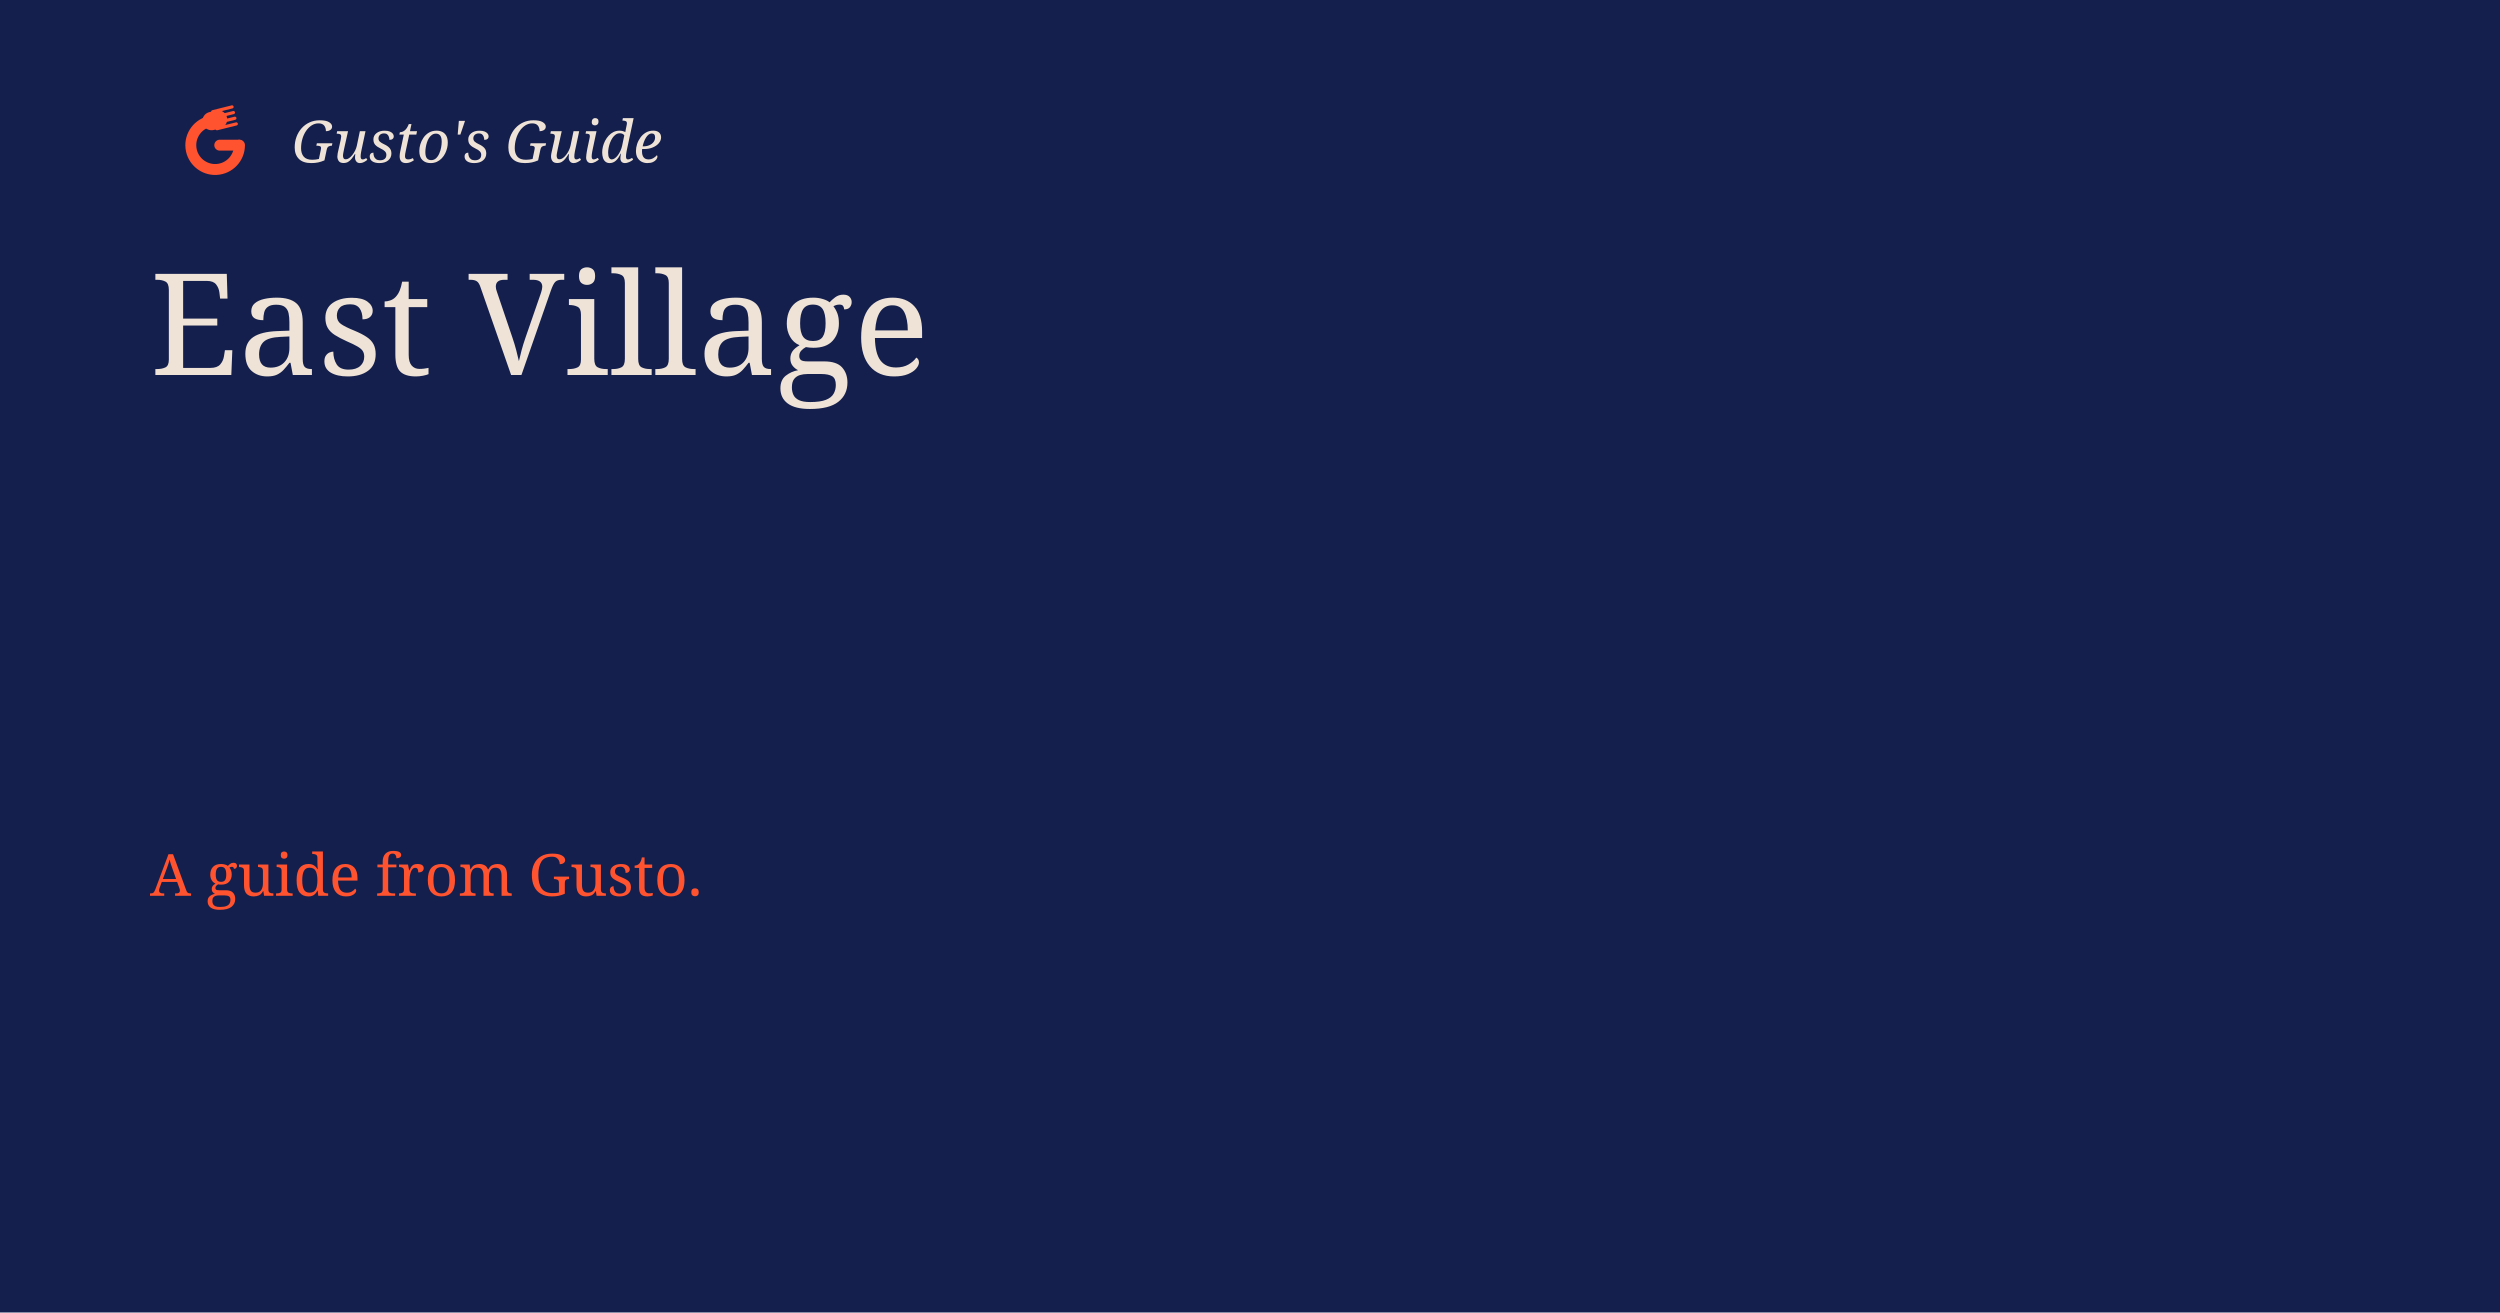
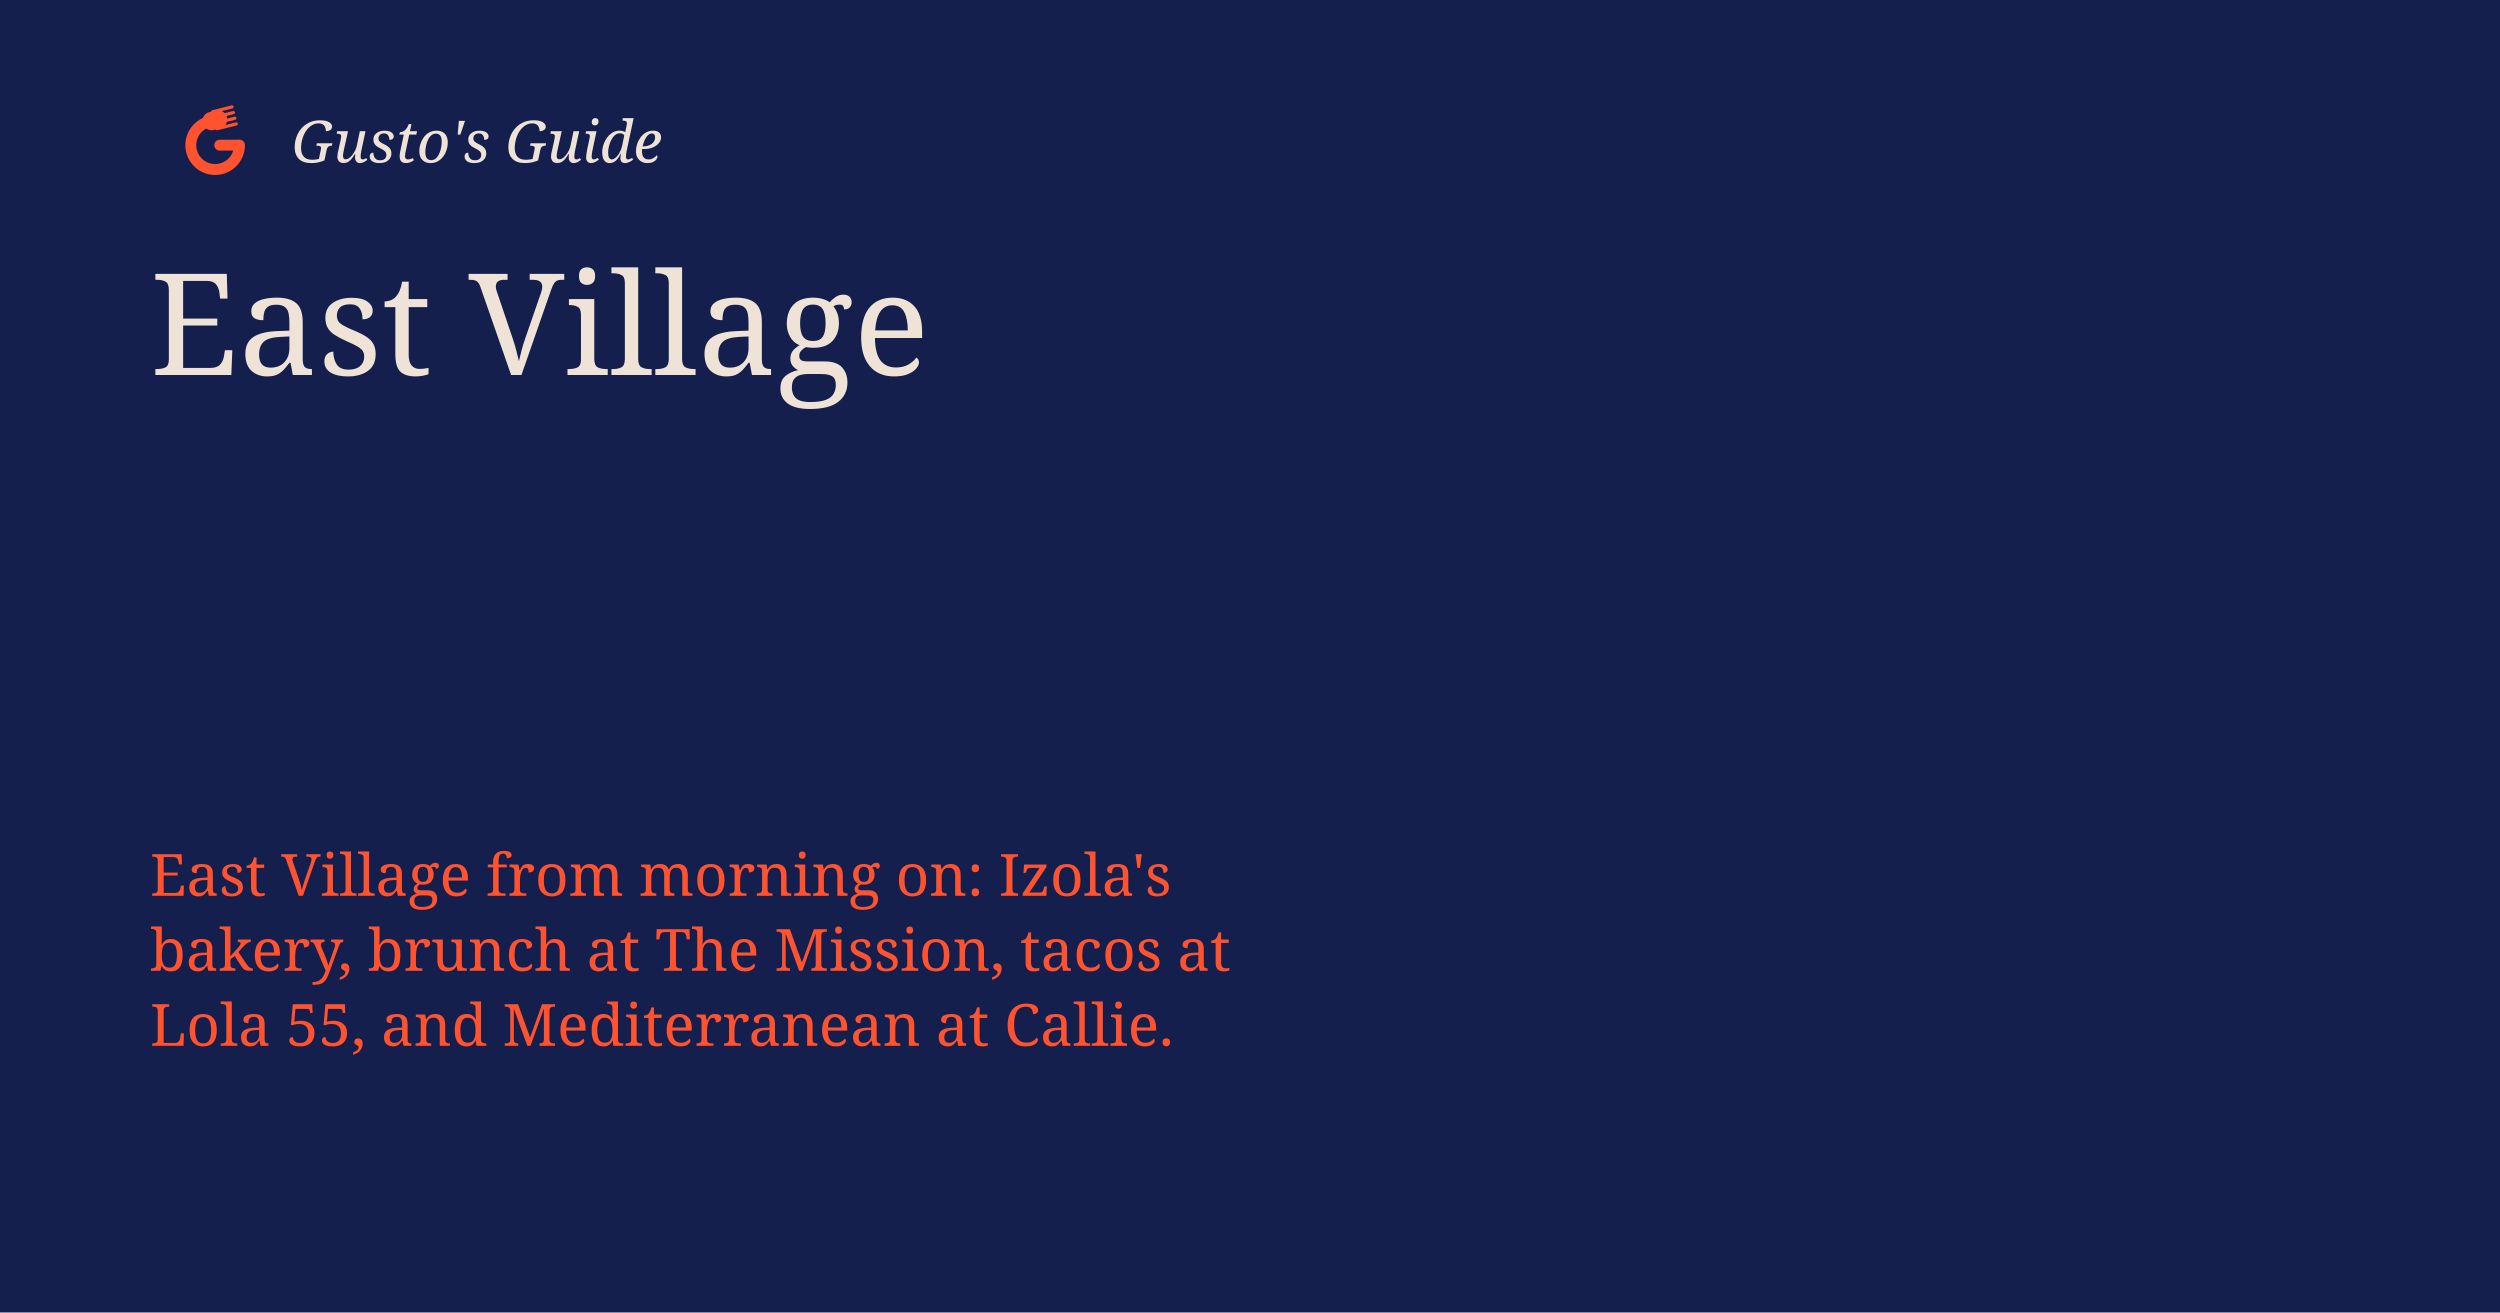
<svg xmlns="http://www.w3.org/2000/svg" width="1200" height="630" viewBox="0 0 1200 630">
  <rect width="1200" height="630" fill="#141F4D" />
  <g transform="translate(72 36) scale(0.92)">
    <g transform="translate(10.59 -0.99)">
      <path d="M 36.1 37.6 A 12.7 12.7 0 1 1 21.19 25.09" fill="none" stroke="#FF5330" stroke-width="5.7" stroke-linecap="round" />
      <path d="M 35.64 37.6 L 25.8 37.6" fill="none" stroke="#FF5330" stroke-width="5.7" stroke-linecap="round" />
      <path d="M 21.19 25.09 L 22.46 24.78" fill="none" stroke="#FF5330" stroke-width="5.7" stroke-linecap="round" />
      <path d="M 21.53 25.01 L 24.88 24.17" fill="none" stroke="#FF5330" stroke-width="9.6" stroke-linecap="round" />
      <path d="M 22.13 20.15 L 32.22 17.63 M 22.86 23.11 L 32.95 20.59 M 23.6 26.06 L 33.69 23.55 M 24.34 29.02 L 34.43 26.51" fill="none" stroke="#FF5330" stroke-width="1.65" stroke-linecap="round" />
    </g>
  </g>
  <text x="140" y="78" fill="#EEE3D6" font-family="Georgia, serif" font-size="28" font-style="italic">Gusto's Guide</text>
  <text x="72" y="180" fill="#EEE3D6" font-family="Georgia, serif" font-size="68">East Village</text>
-   <text x="72" y="430" fill="#FF5330" font-family="Georgia, serif" font-size="28">A guide from Gusto.</text>
+   <text x="72" y="430" fill="#FF5330" font-family="Georgia, serif" font-size="28">East Village from morning on: Izola's</text>
+   <text x="72" y="466" fill="#FF5330" font-family="Georgia, serif" font-size="28">bakery, brunch at The Mission, tacos at</text>
+   <text x="72" y="502" fill="#FF5330" font-family="Georgia, serif" font-size="28">Lola 55, and Mediterranean at Callie.</text>
</svg>
